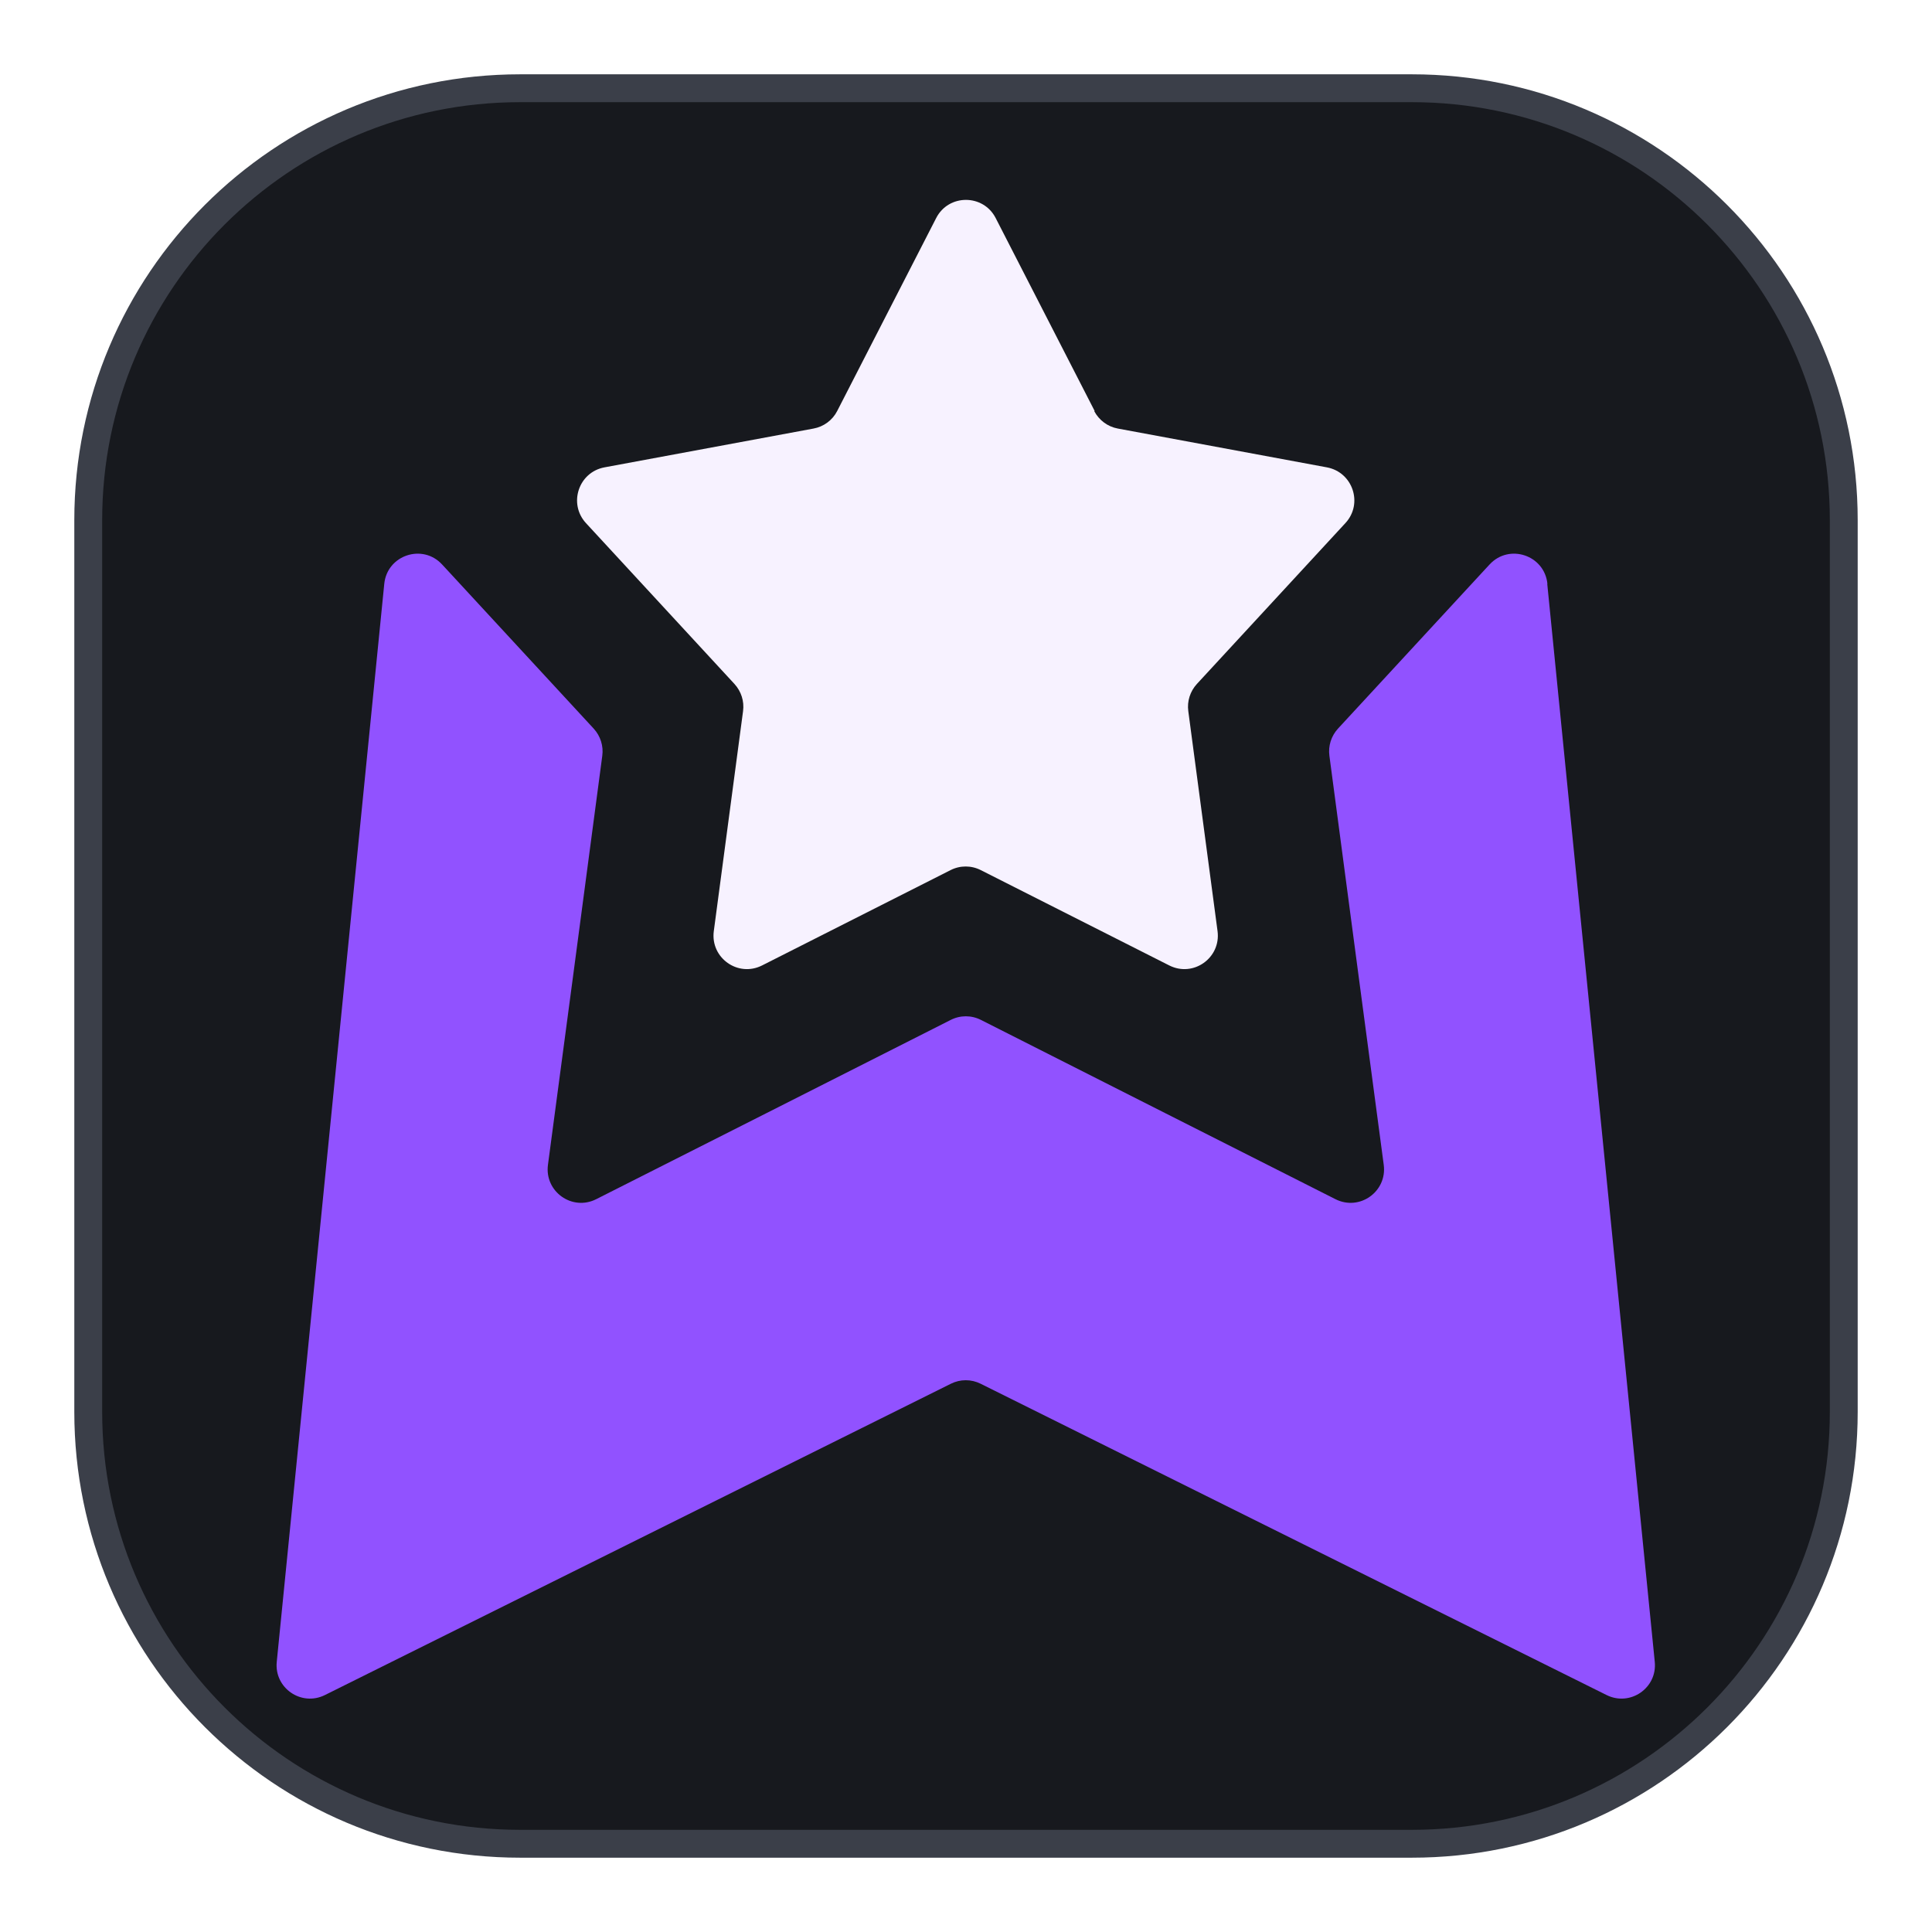
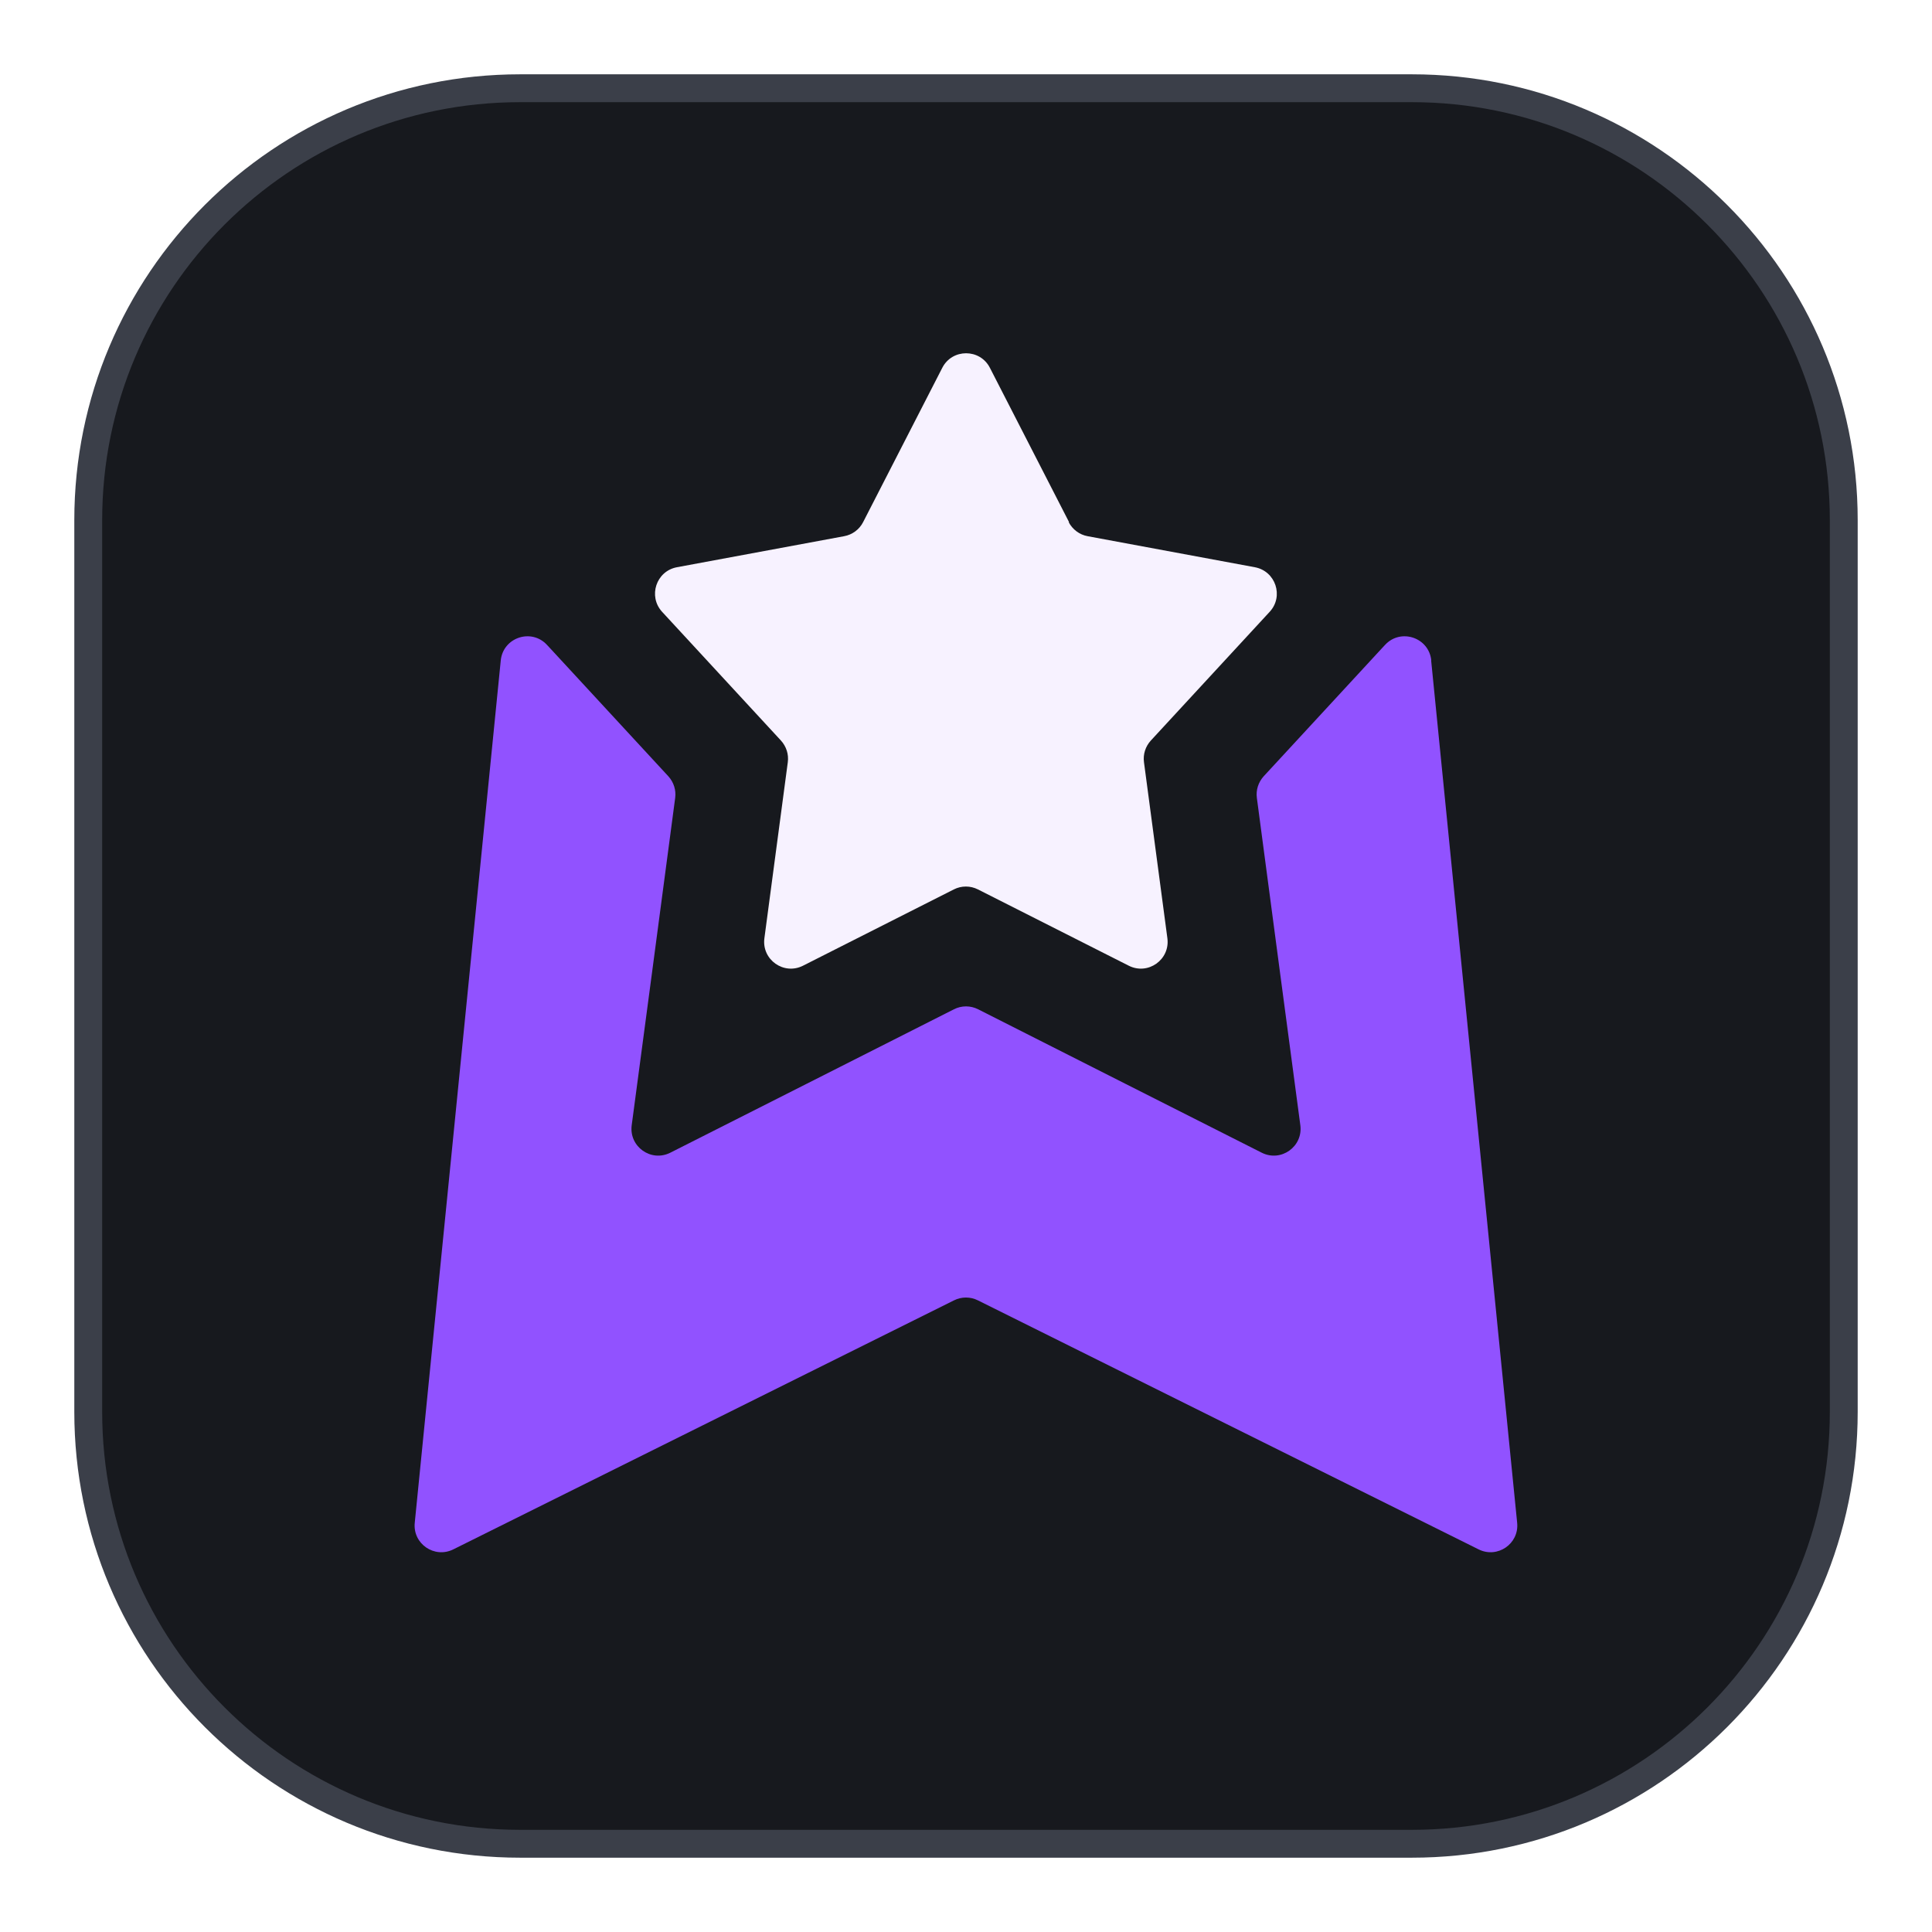
<svg xmlns="http://www.w3.org/2000/svg" width="104" height="104" viewBox="0 0 104 104">
  <rect x="4.75" y="4.75" width="94.5" height="94.5" rx="23.25" fill="#17191E" stroke="#3B3F49" stroke-width="1.5" />
-   <g transform="translate(.39 .39) scale(.9)">
+   <g transform="translate(10.72 10.72) scale(.72)">
    <path fill="#F7F2FF" d="M65.04,24.15l-5.92-11.54c-.74-1.45-2.82-1.45-3.56,0l-5.92,11.54c-.28.55-.81.94-1.42,1.05l-12.5,2.32c-1.55.29-2.17,2.17-1.11,3.33l8.89,9.63c.4.44.59,1.03.51,1.62l-1.75,13.16c-.21,1.6,1.45,2.78,2.89,2.05l11.27-5.7c.57-.29,1.24-.29,1.81,0l11.27,5.7c1.44.73,3.1-.45,2.89-2.05l-1.75-13.16c-.08-.59.11-1.18.51-1.62l8.89-9.63c1.07-1.16.44-3.04-1.11-3.33l-12.5-2.32c-.61-.11-1.13-.5-1.42-1.05Z" />
    <path fill="#9152FF" d="M92.12,34.49c-.17-1.72-2.29-2.43-3.46-1.16l-.26.28-8.81,9.54c-.4.44-.59,1.03-.51,1.62l1.75,13.2,1.5,11.27c.21,1.6-1.45,2.78-2.89,2.05l-10.15-5.13-11.05-5.59c-.57-.29-1.24-.29-1.81,0l-11.05,5.59-10.15,5.13c-1.44.73-3.1-.45-2.89-2.05l1.5-11.27,1.75-13.2c.08-.59-.11-1.18-.51-1.62l-8.81-9.54-.26-.28c-1.17-1.27-3.29-.56-3.46,1.16l-6.43,64.47c-.16,1.57,1.47,2.69,2.88,1.99l37.44-18.62c.56-.28,1.22-.28,1.78,0l37.44,18.62c1.41.7,3.04-.42,2.88-1.99l-6.43-64.47Z" />
  </g>
</svg>
